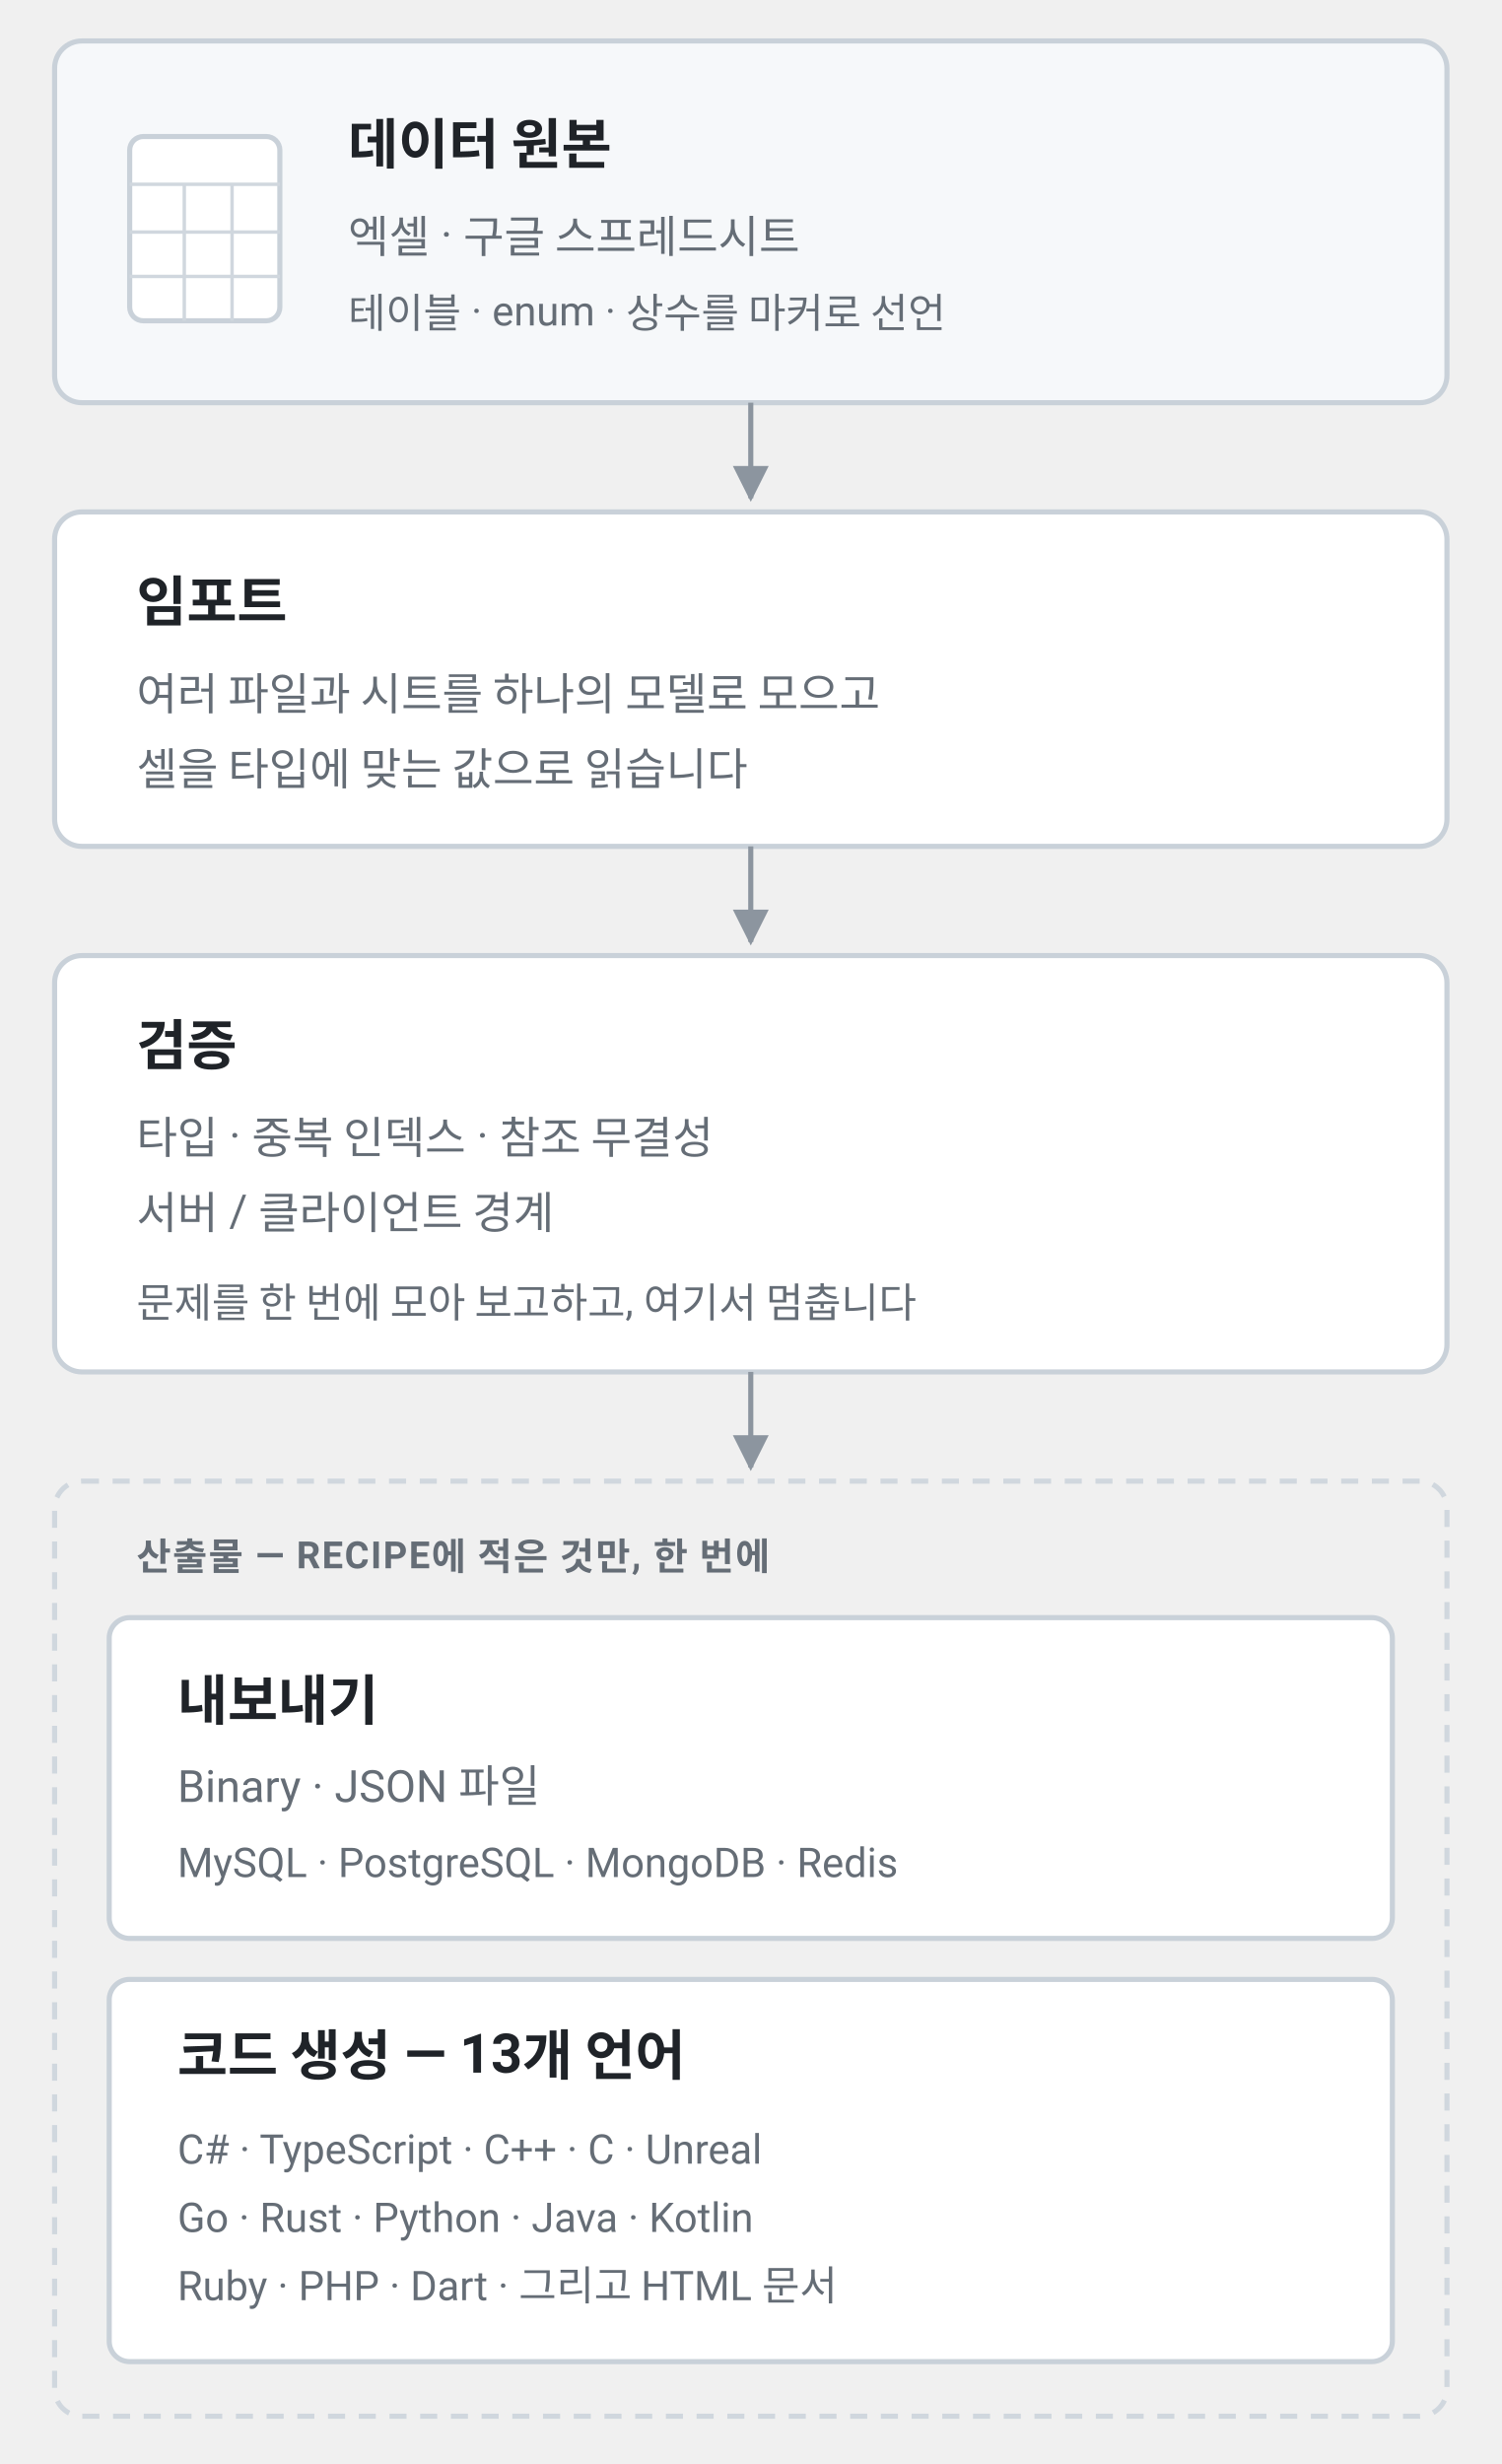
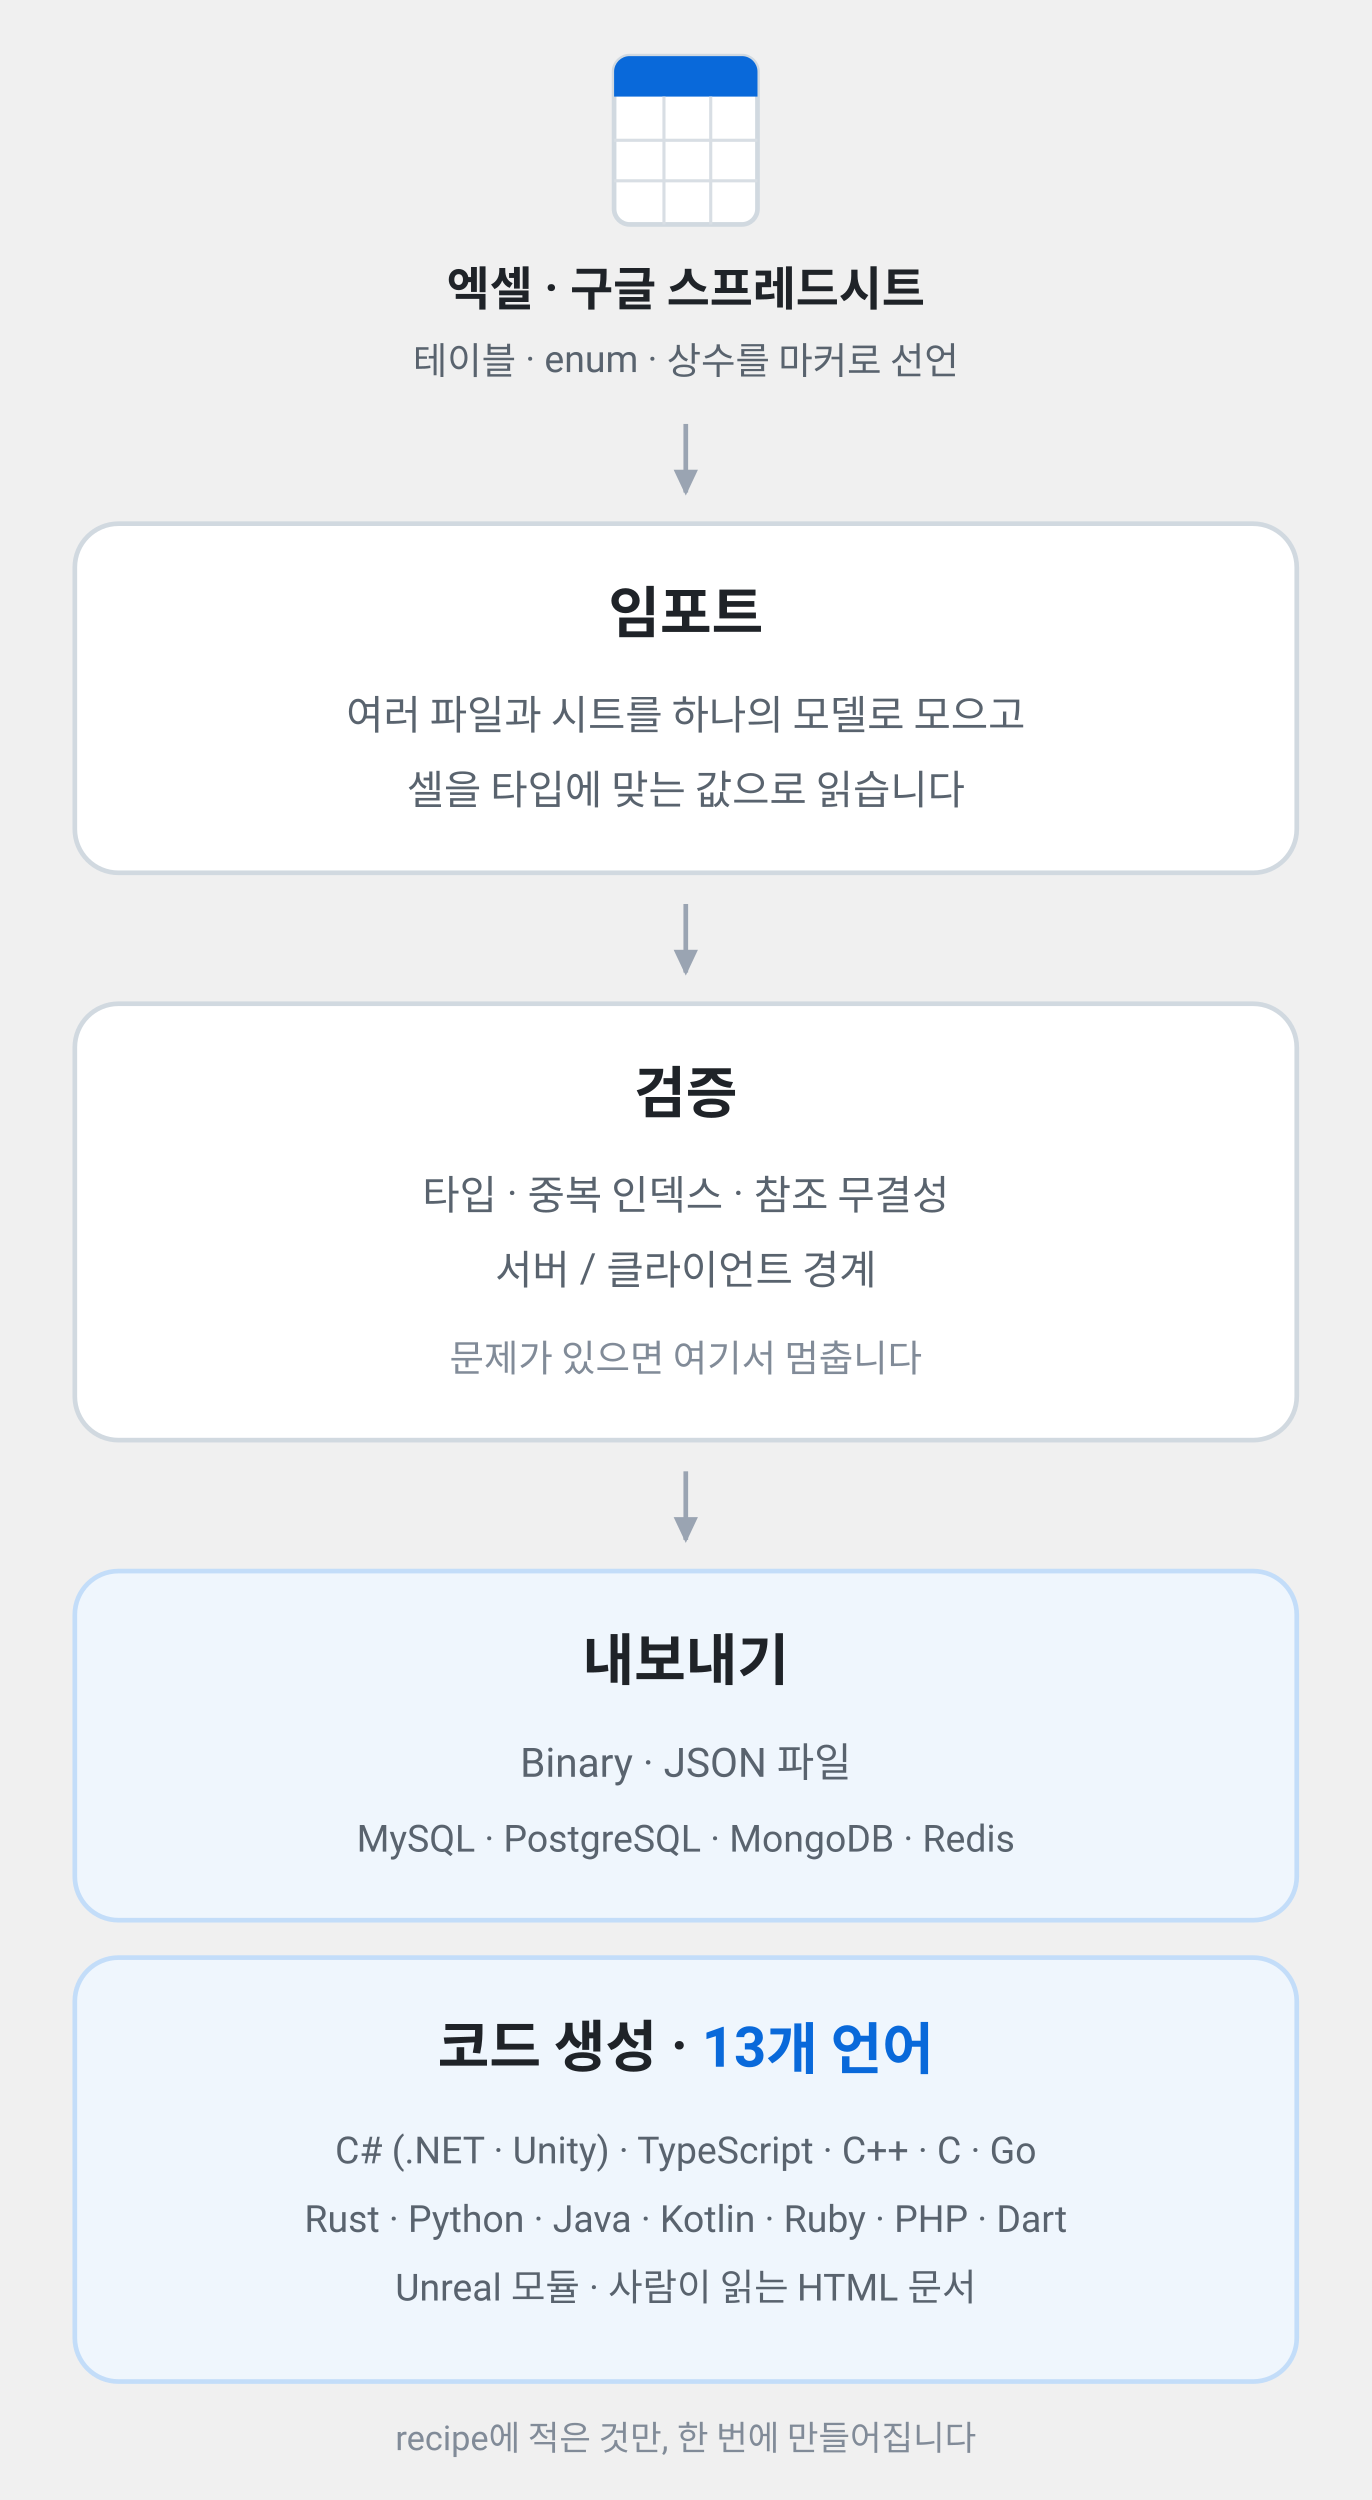
- <svg xmlns="http://www.w3.org/2000/svg" viewBox="0 0 440 722" width="440" height="722" role="img" aria-label="SheetMan 파이프라인: 엑셀과 구글 스프레드시트에서 임포트하고, 검증한 뒤, 내보내기와 코드 생성">
+ <svg xmlns="http://www.w3.org/2000/svg" viewBox="0 0 440 802" width="440" height="802" role="img" aria-label="SheetMan 파이프라인: 엑셀과 구글 스프레드시트에서 임포트하고, 검증한 뒤, 내보내기와 코드 생성">
  <style>
    /*
-       Laid out top to bottom rather than left to right, because of where this is read.
-       A wide diagram is scaled down to the width of the column it sits in, and GitHub's
-       column on a phone is around 350px - so the 1030px version this replaces arrived at
-       a third of its size and its 14px labels rendered at about five. Nothing about the
-       content needed to be horizontal; only the shape did.
+       Top to bottom, and 440 wide, because of where this is read. A README image is
+       scaled to the width of its column, and GitHub's column on a phone is around 350 -
+       so a 1030px diagram arrives at a third of its size with 14px labels rendering at
+       about five. Nothing about the content wanted to be horizontal; only the shape did.

-       Colours read on a white page, with a dark override. GitHub serves this as an image,
-       so the query follows the viewer's system theme rather than the site's toggle - which
-       is the closest a single file gets, and better than a diagram that vanishes on one.
+       Three weights of surface, so the eye gets the shape before it reads a word: the
+       source is not boxed at all because it is the material rather than a step, the two
+       steps are plain cards, and what you get back is tinted.
+ 
+       Colours are GitHub's own, since that is the page this sits on, with a dark override.
+       Served as an image, so the query follows the viewer's system theme rather than the
+       site's toggle - the closest a single file gets, and better than a diagram that
+       disappears on one of them.
    */
-     .card   { fill: #ffffff; stroke: #c9d1d9; }
-     .accent { fill: #f6f8fa; stroke: #c9d1d9; }
-     .group  { fill: none; stroke: #d0d7de; }
-     .title  { fill: #1f2328; font-weight: 600; }
-     .label  { fill: #656d76; font-weight: 600; letter-spacing: .04em; }
-     .detail { fill: #656d76; }
-     .flow   { stroke: #8c959f; fill: none; }
-     .arrow  { fill: #8c959f; }
-     .rule   { stroke: #d0d7de; }
+     .card    { fill: #ffffff; stroke: #d1d9e0; }
+     .out     { fill: #eff6fd; stroke: #c3ddf9; }
+     .grid    { fill: #ffffff; stroke: #d1d9e0; }
+     .rule    { stroke: #d8dee4; }
+     .cap     { fill: #0969da; }
+     .step    { fill: #1f2328; font-weight: 600; }
+     .lead    { fill: #1f2328; font-weight: 600; }
+     .detail  { fill: #59636e; }
+     .note    { fill: #818b98; }
+     .flow    { stroke: #9aa4b2; fill: none; }
+     .arrow   { fill: #9aa4b2; }

    @media (prefers-color-scheme: dark) {
-       .card   { fill: #161b22; stroke: #30363d; }
-       .accent { fill: #21262d; stroke: #30363d; }
-       .group  { stroke: #30363d; }
-       .title  { fill: #e6edf3; }
-       .label  { fill: #9198a1; }
+       .card   { fill: #151b23; stroke: #3d444d; }
+       .out    { fill: #121d2e; stroke: #274b73; }
+       .grid   { fill: #0d1117; stroke: #3d444d; }
+       .rule   { stroke: #3d444d; }
+       .cap    { fill: #4493f8; }
+       .step   { fill: #f0f6fc; }
+       .lead   { fill: #f0f6fc; }
      .detail { fill: #9198a1; }
-       .flow   { stroke: #6e7681; }
-       .arrow  { fill: #6e7681; }
-       .rule   { stroke: #30363d; }
+       .note   { fill: #7d8590; }
+       .flow   { stroke: #6a7381; }
+       .arrow  { fill: #6a7381; }
    }

    text {
      font-family: system-ui, -apple-system, "Segoe UI", Roboto,
                   "Malgun Gothic", "Apple SD Gothic Neo", sans-serif;
+       text-anchor: middle;
    }
-     .t16 { font-size: 16px; }
+     .t18 { font-size: 18px; }
+     .t15 { font-size: 15px; }
    .t13 { font-size: 13px; }
    .t12 { font-size: 12px; }
    .t11 { font-size: 11px; }
  </style>
  <defs>
-     <marker id="head" viewBox="0 0 10 10" refX="9" refY="5" markerWidth="7" markerHeight="7" orient="auto-start-reverse">
-       <path d="M 0 0 L 10 5 L 0 10 z" class="arrow" />
+     <marker id="head" viewBox="0 0 10 10" refX="8" refY="5" markerWidth="6.5" markerHeight="6.5" orient="auto-start-reverse">
+       <path d="M 0.5 1 L 9 5 L 0.5 9 z" class="arrow" />
    </marker>
  </defs>
-   <rect x="16" y="12" width="408" height="106" rx="8" class="accent" stroke-width="1.5" />
-   <g transform="translate(38 40)">
-     <rect x="0" y="0" width="44" height="54" rx="4" class="card" stroke-width="1.5" />
-     <line x1="0" y1="14" x2="44" y2="14" class="rule" stroke-width="1" />
-     <line x1="0" y1="28" x2="44" y2="28" class="rule" stroke-width="1" />
-     <line x1="0" y1="41" x2="44" y2="41" class="rule" stroke-width="1" />
-     <line x1="16" y1="14" x2="16" y2="54" class="rule" stroke-width="1" />
-     <line x1="30" y1="14" x2="30" y2="54" class="rule" stroke-width="1" />
+   <g transform="translate(197 18)">
+     <rect x="0" y="0" width="46" height="54" rx="5" class="grid" stroke-width="1.5" />
+     <path d="M 0 13 L 0 5 A 5 5 0 0 1 5 0 L 41 0 A 5 5 0 0 1 46 5 L 46 13 Z" class="cap" />
+     <line x1="0" y1="27" x2="46" y2="27" class="rule" stroke-width="1" />
+     <line x1="0" y1="40" x2="46" y2="40" class="rule" stroke-width="1" />
+     <line x1="16" y1="13" x2="16" y2="54" class="rule" stroke-width="1" />
+     <line x1="31" y1="13" x2="31" y2="54" class="rule" stroke-width="1" />
  </g>
-   <text x="102" y="48" class="t16 title">데이터 원본</text>
-   <text x="102" y="74" class="t13 detail">엑셀 · 구글 스프레드시트</text>
-   <text x="102" y="96" class="t12 detail">테이블 · enum · 상수를 마커로 선언</text>
-   <line x1="220" y1="118" x2="220" y2="146" class="flow" stroke-width="1.5" marker-end="url(#head)" />
-   <rect x="16" y="150" width="408" height="98" rx="8" class="card" stroke-width="1.5" />
-   <text x="40" y="182" class="t16 title">임포트</text>
-   <text x="40" y="208" class="t13 detail">여러 파일과 시트를 하나의 모델로 모으고</text>
-   <text x="40" y="230" class="t13 detail">셀을 타입에 맞는 값으로 읽습니다</text>
-   <line x1="220" y1="248" x2="220" y2="276" class="flow" stroke-width="1.5" marker-end="url(#head)" />
-   <rect x="16" y="280" width="408" height="122" rx="8" class="card" stroke-width="1.5" />
-   <text x="40" y="312" class="t16 title">검증</text>
-   <text x="40" y="338" class="t13 detail">타입 · 중복 인덱스 · 참조 무결성</text>
-   <text x="40" y="360" class="t13 detail">서버 / 클라이언트 경계</text>
-   <text x="40" y="386" class="t12 detail">문제를 한 번에 모아 보고하고, 여기서 멈춥니다</text>
-   <line x1="220" y1="402" x2="220" y2="430" class="flow" stroke-width="1.5" marker-end="url(#head)" />
-   <rect x="16" y="434" width="408" height="274" rx="8" class="group" stroke-width="1.5" stroke-dasharray="5 4" />
-   <text x="40" y="460" class="t11 label">산출물 — RECIPE에 적은 것만, 한 번에</text>
-   <rect x="32" y="474" width="376" height="94" rx="6" class="card" stroke-width="1.5" />
-   <text x="52" y="504" class="t16 title">내보내기</text>
-   <text x="52" y="528" class="t13 detail">Binary · JSON 파일</text>
-   <text x="52" y="550" class="t12 detail">MySQL · PostgreSQL · MongoDB · Redis</text>
-   <rect x="32" y="580" width="376" height="112" rx="6" class="card" stroke-width="1.5" />
-   <text x="52" y="608" class="t16 title">코드 생성 — 13개 언어</text>
-   <text x="52" y="634" class="t12 detail">C# · TypeScript · C++ · C · Unreal</text>
-   <text x="52" y="654" class="t12 detail">Go · Rust · Python · Java · Kotlin</text>
-   <text x="52" y="674" class="t12 detail">Ruby · PHP · Dart · 그리고 HTML 문서</text>
+   <text x="220" y="98" class="t15 lead">엑셀 · 구글 스프레드시트</text>
+   <text x="220" y="120" class="t12 detail">테이블 · enum · 상수를 마커로 선언</text>
+   <line x1="220" y1="136" x2="220" y2="158" class="flow" stroke-width="1.5" marker-end="url(#head)" />
+   <rect x="24" y="168" width="392" height="112" rx="14" class="card" stroke-width="1.5" />
+   <text x="220" y="203" class="t18 step">임포트</text>
+   <text x="220" y="234" class="t13 detail">여러 파일과 시트를 하나의 모델로 모으고</text>
+   <text x="220" y="258" class="t13 detail">셀을 타입에 맞는 값으로 읽습니다</text>
+   <line x1="220" y1="290" x2="220" y2="312" class="flow" stroke-width="1.5" marker-end="url(#head)" />
+   <rect x="24" y="322" width="392" height="140" rx="14" class="card" stroke-width="1.5" />
+   <text x="220" y="357" class="t18 step">검증</text>
+   <text x="220" y="388" class="t13 detail">타입 · 중복 인덱스 · 참조 무결성</text>
+   <text x="220" y="412" class="t13 detail">서버 / 클라이언트 경계</text>
+   <text x="220" y="440" class="t12 note">문제가 있으면 여기서 멈춥니다</text>
+   <line x1="220" y1="472" x2="220" y2="494" class="flow" stroke-width="1.5" marker-end="url(#head)" />
+   <rect x="24" y="504" width="392" height="112" rx="14" class="out" stroke-width="1.5" />
+   <text x="220" y="539" class="t18 step">내보내기</text>
+   <text x="220" y="570" class="t13 detail">Binary · JSON 파일</text>
+   <text x="220" y="594" class="t12 detail">MySQL · PostgreSQL · MongoDB · Redis</text>
+   <rect x="24" y="628" width="392" height="136" rx="14" class="out" stroke-width="1.5" />
+   <text x="220" y="663" class="t18 step">코드 생성 · <tspan class="cap">13개 언어</tspan>
+   </text>
+   <text x="220" y="694" class="t12 detail">C# (.NET · Unity) · TypeScript · C++ · C · Go</text>
+   <text x="220" y="716" class="t12 detail">Rust · Python · Java · Kotlin · Ruby · PHP · Dart</text>
+   <text x="220" y="738" class="t12 detail">Unreal 모듈 · 사람이 읽는 HTML 문서</text>
+   <text x="220" y="786" class="t11 note">recipe에 적은 것만, 한 번에 만들어집니다</text>
</svg>
